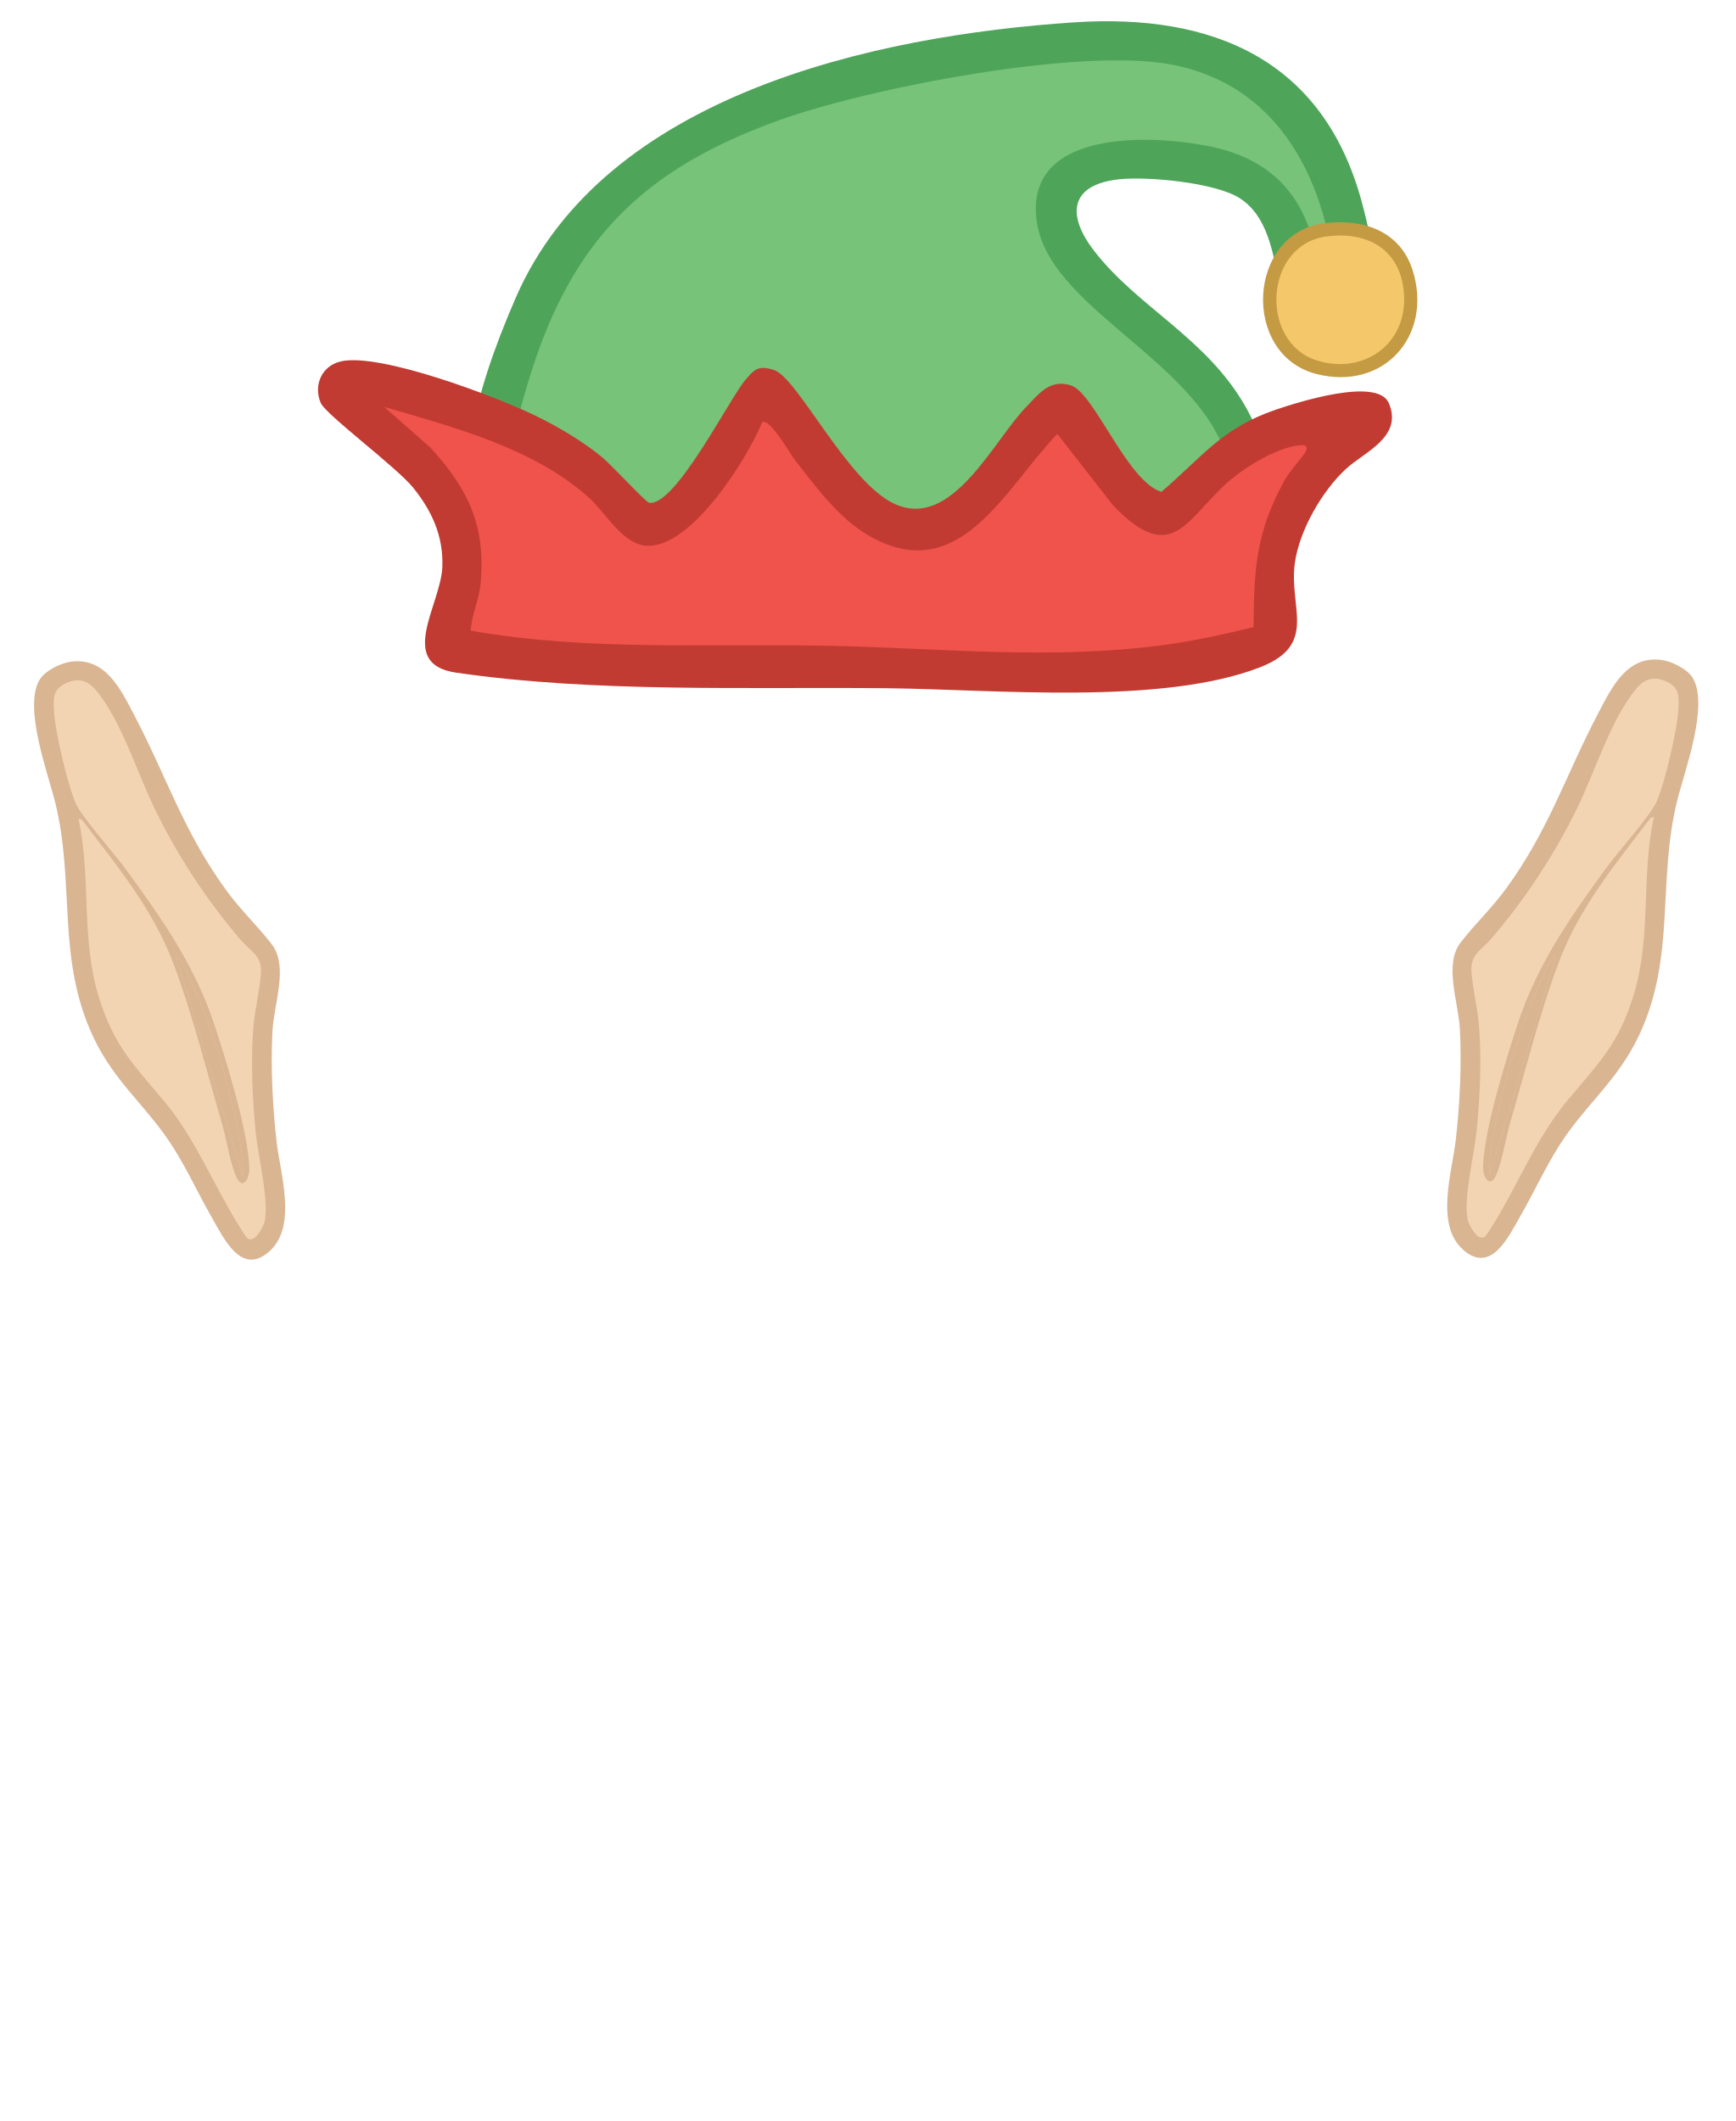
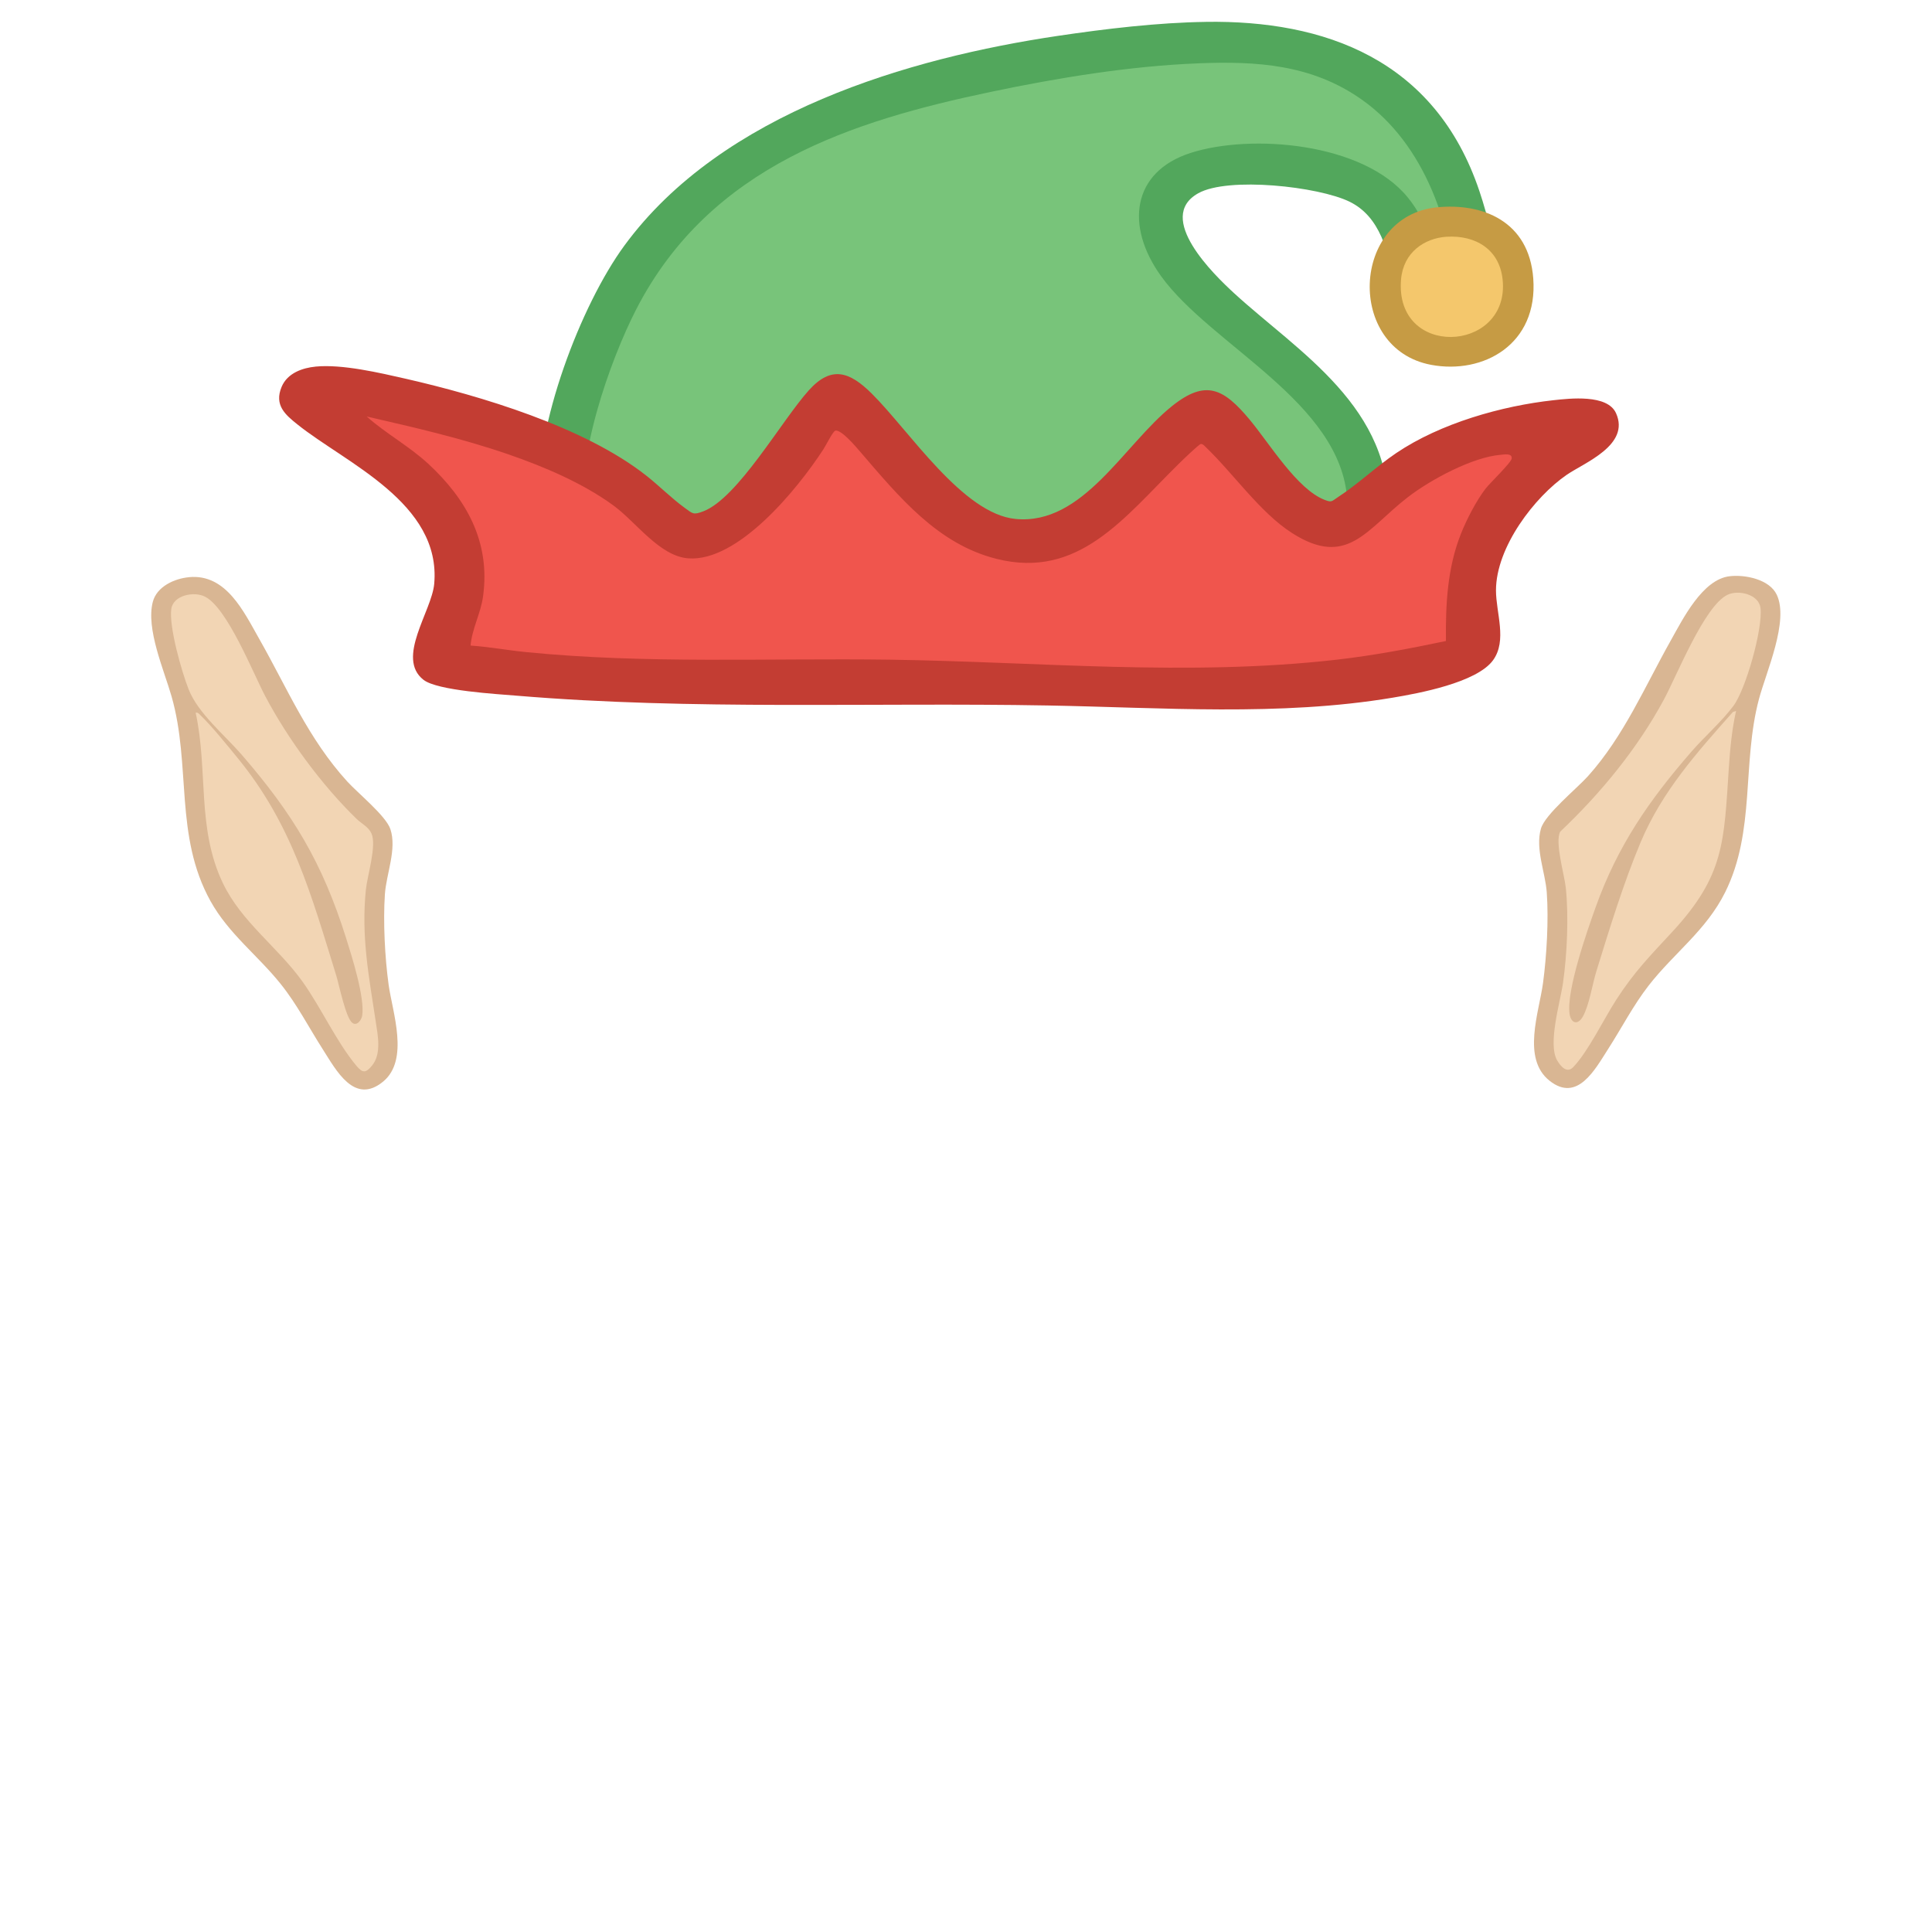
- <svg xmlns="http://www.w3.org/2000/svg" id="Head-Slot" viewBox="0 0 450 550">
+ <svg xmlns="http://www.w3.org/2000/svg" id="Head-Slot" viewBox="0 0 512 512">
  <defs>
    <style>
      .cls-1 {
-         fill: #f2d4b3;
+         fill: #d9b693;
      }

      .cls-2 {
-         fill: #c49a42;
+         fill: #c69b44;
      }

      .cls-3 {
-         fill: #d9b592;
+         fill: #f4c76c;
      }

      .cls-4 {
-         fill: #4ea55a;
+         fill: #52a75c;
      }

      .cls-5 {
-         fill: #76c379;
+         fill: #f2d5b4;
      }

      .cls-6 {
-         fill: #c23b32;
+         fill: #c33d33;
      }

      .cls-7 {
-         fill: #f0534c;
+         fill: #f0554d;
      }

      .cls-8 {
-         fill: #f4c76b;
+         fill: #78c47a;
      }
    </style>
  </defs>
  <g>
+     <path class="cls-1" d="M50.11,152.95c9.82-.92,14.49,9.15,18.57,16.33,7.48,13.16,12.97,26.44,23.36,37.84,2.82,3.09,10.23,9.09,11.41,12.59,1.78,5.27-1.09,11.91-1.45,17.29-.49,7.28-.01,16.72.99,23.97s5.57,19.91-1.49,25.69c-7.59,6.21-12.4-3.01-15.92-8.52-3.71-5.8-6.86-11.97-11.19-17.37-6.04-7.55-13.79-13.3-18.6-21.96-9.62-17.33-5.1-35.98-10.32-54.24-2-6.99-6.87-17.98-4.96-25.12,1.08-4.03,5.72-6.13,9.59-6.49Z" />
+     <path class="cls-1" d="M458.35,152.71c4.11-.49,10.56.81,12.5,4.88,3.32,6.95-2.78,20.43-4.7,27.64-4.56,17.08-.87,34.99-8.98,51.26-5.02,10.07-13.55,16.08-20.23,24.65-4.14,5.32-7.21,11.34-10.85,16.99-3.41,5.31-8.08,14.12-15.44,8.28-7.41-5.88-2.79-18.09-1.73-25.93.97-7.25,1.51-16.69.99-23.96-.38-5.35-3.09-11.56-1.55-16.92,1.09-3.78,9.49-10.6,12.48-13.92,9.49-10.58,15.04-23.69,21.92-35.92,3.21-5.72,8.39-16.19,15.59-17.05Z" />
+     <path class="cls-5" d="M51.84,188.88c.61-.12.84.23,1.21.59,3.08,2.95,7.04,7.9,9.83,11.29,14.5,17.64,19.59,36.32,26.23,57.77.77,2.5,2.51,11.22,4.26,12.54,1.24.93,2.44-.77,2.62-1.93.73-4.75-2.76-15.75-4.3-20.63-6.31-19.99-13.99-32.72-27.61-48.47-4.53-5.24-11.57-10.97-14.09-17.35-1.84-4.66-5.24-16.57-4.6-21.28.5-3.69,6.05-4.79,8.98-3.27,5.91,3.07,12.63,20.11,15.91,26.33,5.97,11.32,15.08,23.71,24.28,32.6,1.28,1.23,3.1,2.06,3.88,3.8,1.44,3.18-1.09,11.12-1.48,14.92-1.27,12.39.79,22.85,2.6,34.84.56,3.7,1.59,8.61-.93,11.71-1.67,2.06-2.51,2.1-4.17.11-5.33-6.38-9.36-15.43-14.34-22.38-6.57-9.14-16.12-15.74-21.04-26-6.99-14.57-3.89-29.89-7.23-45.2Z" />
+     <path class="cls-5" d="M460.08,188.4c-1.13,5-1.59,10.11-1.93,15.23-1.29,19.52-1.15,28.38-14.99,43.33-5.89,6.37-10.05,10.55-14.86,18.02-3.23,5-7.52,13.86-11.42,17.86-1.63,1.67-3.28-.22-4.2-1.79-2.58-4.36.8-15.41,1.53-20.56,1.09-7.58,1.53-17.57.75-25.16-.37-3.56-2.96-12.09-1.49-14.93,10.7-10.13,20.42-21.94,27.45-34.95,3.47-6.42,10.72-24.79,16.84-27.8,2.95-1.45,8.39-.13,8.8,3.52.62,5.43-3.88,21.47-7.2,25.92-3.12,4.17-7.56,8.03-11.03,12.01-11.26,12.93-19.62,24.99-25.45,41.27-2.27,6.33-7.81,22.15-6.93,28.3.36,2.53,2.17,3.14,3.54.7,1.68-3.01,2.5-8.54,3.58-12.02,3.44-11.13,7.21-23.44,11.71-34.13,5.69-13.51,14.88-23.75,24.48-34.56l.83-.25Z" />
+   </g>
+   <g>
    <g>
-       <path class="cls-5" d="M353,79.5c-3.46,4.08-12.63,6.26-13,5-3.89-13.38-12.54-41.26-26-44-15.29-3.11-43.74-7.12-40,17s48.15,38.61,50,69c1.43,23.44-28.74,33.31-47,35-30.49,2.82-94.74.41-124-7-30.42-7.7-26.58-35.42-19-60,10.97-35.57,29.04-55.39,64-68,23.44-8.45,81.25-17.58,105-13,30.06,5.8,48.86,38.1,50,66Z" />
-       <path class="cls-4" d="M278.41,5.8c35.99-2.4,64.76,9.61,74.71,46.69,2.49,9.27,9.1,36.2-6.17,36.66-20.94.63-10.67-28.48-25.65-37.84-6.34-3.96-23.73-5.63-31.19-4.81-12.87,1.41-13.49,9.38-6.47,18.48,11.44,14.83,29.16,22.54,39.39,40.61,12.89,22.76,6.26,47.44-18.9,56.94-27.65,10.44-95.33,6.37-126.02,2.97-60.93-6.74-67.48-35.21-44.36-88.35C156.59,24.67,226.46,9.26,278.41,5.8ZM346.61,78.5c-1.14-27.9-12.69-55.94-42.75-61.74-23.75-4.58-78.58,6.02-102.01,14.47-34.96,12.61-53.52,30.93-64.5,66.5-7.58,24.58-10.79,46.19,19.64,53.9,29.26,7.41,89.63,8.68,120.12,5.86,18.26-1.69,43.84-7.9,42.42-31.34-1.85-30.39-46.89-44.04-50.66-68.39s29.52-22.92,44.81-19.81c13.46,2.74,22.58,10.14,26.47,23.53.37,1.26,3.01,21.1,6.47,17.02Z" />
+       <path class="cls-4" d="M319.58,5.79c31.26-.46,60.72,9.82,72.48,44.86,4.31,12.83,12.91,47.09-9.41,43.14-17.41-3.08-8.49-32.29-25.03-40.35-8.23-4.01-32.15-6.67-40.08-2.22-11.48,6.44,4.2,21.6,9.49,26.46,16.94,15.55,42.4,30.35,40.87,59.41-2.07,39.43-52.9,40.17-78.53,40.9-24.19.69-48.52-.19-72.67-2.3-24.47-2.14-71.79-6.04-73.86-42.34-1.16-20.41,11.08-52.5,22.6-68.23,25.94-35.43,75.74-49.79,114.89-55.61,12.65-1.88,26.49-3.53,39.24-3.71Z" />
+       <path class="cls-8" d="M317.51,16.78c15.41-.6,30.07.22,43.38,9.62,16.73,11.81,24.33,33.8,25.46,55.2.19,3.55-2.44.73-3.24-1.03-4.5-9.85-1.92-18.19-9.99-28.19-11.82-14.64-41.65-17-57.63-11.84-15.53,5.01-17.36,19.39-7.78,32.66,13.29,18.4,47.71,33.35,49.32,59.26,2,32.25-42.59,33.4-62.19,34.26-28.59,1.25-58.45.66-86.94-2.59-16.53-1.89-48.03-4.28-52.65-26.35-3.2-15.28,6.44-42.37,13.37-55.83,19.62-38.1,57.46-49.93,93.91-57.59,17.75-3.73,36.91-6.87,54.98-7.57Z" />
    </g>
    <g>
-       <path class="cls-7" d="M196,104.5c1.84-1.35,10.76,9.41,12,11,5.32,6.8,10.52,14.58,18,19,23.73,14.01,34.25-11.73,48-26l17,20c15.93,16.67,15.22,1.59,27-8,4.14-3.37,19.91-9.14,25.2-9.93,1.23-.18,3.21-.49,2.41,1.42-.48,1.14-4.22,5.16-5.51,7.5-7.4,13.4-11.02,31.84-11.1,47.02-7.89,1.92-18.94,3.96-27,5-29.2,3.76-57.01,1.61-86,1-31.06-.66-66.36.41-97-5,.28-4.33.62-10.58,1-15,1.27-14.91-.22-21.28-10-32l-17-20c18.07,5.3,45.65,9.17,60,22,4.56,4.07,8.42,13.94,15,14,11.41.1,24.02-22.37,28-32Z" />
-       <path class="cls-6" d="M88.33,93.71c10.22-2.32,40.35,9.14,50.5,14.08,5.89,2.86,12.18,6.59,17.26,10.74,2.25,1.84,11.34,11.66,12.17,11.82,6.67,1.31,20.8-26.84,24.95-31.76,2.42-2.87,3.43-3.94,7.46-2.65,6.17,1.98,19.06,29.12,31.28,34.73,14.92,6.85,25.53-16.3,34.16-25.18,3.38-3.48,6.11-7.27,11.56-5.55,6.08,1.91,14.55,24.87,23.46,27.6,10.79-9.22,15.64-16.52,29.71-21.32,5.64-1.92,26.34-8.51,29.26-1.69,3.74,8.74-6.23,12.62-10.99,16.96-6.3,5.74-12.26,16.14-13.39,24.61-1.55,11.58,6.09,21.08-9.05,26.95-25.61,9.93-69.1,5.7-96.49,5.42-36.61-.38-75.78,1.22-111.95-4.05-15.47-2.25-3.9-17.72-3.54-27.39.3-7.96-2.66-14.48-7.54-20.54-4.32-5.36-22.68-18.96-23.99-22-1.98-4.61.31-9.67,5.19-10.77ZM197.63,109.5c-3.98,9.63-18.13,32.13-29.53,32.04-6.58-.06-10.92-8.48-15.47-12.55-14.35-12.83-34.93-18.18-53.01-23.48l11.96,10.52c9.78,10.72,14.33,20.1,13.07,35.01-.38,4.42-2.32,8.17-2.6,12.49,30.64,5.41,62.04,3.27,93.1,3.93,28.99.61,56.61,3.65,85.82-.1,8.06-1.04,16.17-2.82,24.06-4.74.08-15.17.66-24.73,8.06-38.13,1.29-2.33,5.03-6.36,5.51-7.5.8-1.91-1.18-1.6-2.41-1.42-5.28.79-12.46,5.05-16.59,8.42-11.78,9.59-15.08,23.71-31.01,7.04l-14.44-18.5c-13.75,14.27-25.5,40.18-49.23,26.17-7.48-4.42-13.4-12.48-18.72-19.28-1.24-1.59-6.73-11.26-8.57-9.91Z" />
-     </g>
-     <g>
-       <path class="cls-8" d="M343.7,60.15c11.79-1.6,20.9,3.99,21.53,16.36.7,13.71-11.45,22.14-24.32,18.03-15.84-5.06-14.66-32.03,2.79-34.4Z" />
-       <path class="cls-2" d="M343.61,57.86c9.97-1.2,19.55,2.14,22.7,12.33,5.25,16.95-7.6,31.28-25.05,26.77-19.43-5.02-17.98-36.66,2.34-39.11ZM343.95,61.31c-16.3,2.21-17.4,27.4-2.6,32.13,12.02,3.84,23.37-4.04,22.71-16.84-.59-11.56-9.1-16.77-20.11-15.28Z" />
+       <g>
+         <path class="cls-6" d="M83.63,97.15c7.05-.68,16.91,1.63,23.94,3.23,19.74,4.52,47.23,12.7,63.67,25.64,3.47,2.73,6.66,5.98,10.22,8.57,2.13,1.54,2.25,1.93,4.89.93,9.19-3.48,20.83-24.14,28.02-32.11,5.98-6.63,10.82-4.88,16.63.87,10.02,9.92,24.13,31.91,38.15,33.25,17.87,1.71,28.65-19.63,41.42-29.89,8.98-7.2,13.71-4.69,20.61,3.58,5.24,6.28,12.54,18.42,19.86,21.25,1.96.76,1.87.35,3.51-.71,5.25-3.4,10.19-8.13,15.46-11.69,11.75-7.93,28.01-12.51,41.67-14.01,4.29-.47,14.29-1.65,16.58,3.43,3.82,8.47-8.37,13.11-13.09,16.36-8.4,5.78-18.71,19.07-18.72,30.61,0,5.94,3.02,13.29-.78,18.51-4.35,5.97-19.87,8.8-26.64,9.93-29.84,4.99-61.25,2.6-91.32,2.06-46.77-.84-94.12,1.3-140.7-2.59-5.21-.44-21.08-1.32-24.78-4.21-7.37-5.77,2.18-18.15,2.84-25.42,1.92-21.47-23.45-31.99-36.27-42.28-3.13-2.51-6.22-5.07-4.16-9.96,1.55-3.68,5.6-5.01,8.96-5.34Z" />
+         <path class="cls-7" d="M383.2,169.87c-9.56,2.01-19.22,3.84-28.91,4.95-39.42,4.51-79.19.54-118.61,0-32.14-.44-64.33,1.17-96.31-2.01-4.89-.49-9.76-1.39-14.67-1.73.41-4.52,2.67-8.47,3.3-12.94,2.09-14.83-4.72-26.15-14.46-35.19-5.09-4.72-11.21-7.99-16.36-12.57,12.6,2.89,25.28,5.79,37.58,10.04,9.3,3.21,19.67,7.58,27.81,13.54,6.1,4.47,12.23,13.46,19.87,14.01,13.08.94,28.75-18.1,35.8-28.95.6-.92,2.53-4.79,3.15-4.9,1.59-.29,5.34,4.17,6.49,5.5,10.51,12.23,20.62,24.56,36.2,28.48,21.8,5.48,33.84-10.95,48.28-25.16.77-.76,5.37-5.23,5.88-5.28.44-.05.83.36,1.13.66,7.45,7.1,14.53,17.5,23.02,22.93,14.71,9.42,19.77-1.08,30.78-9.55,6.09-4.68,17.11-10.56,24.49-11.17,1-.08,3.08-.5,2.96.96-.09,1.08-5.78,6.53-6.89,7.96-2.48,3.21-5.04,8.16-6.58,12.04-3.57,8.99-4.07,18.66-3.96,28.39Z" />
+       </g>
+       <path class="cls-2" d="M380.84,54.94c12.05-1.19,24.36,3.65,25.49,18.85,1.3,17.48-13.23,25.48-27.05,22.9-22.63-4.22-21.29-39.5,1.56-41.75Z" />
+       <path class="cls-3" d="M383.44,62.74c7.35-.46,14.34,3.2,14.84,12.2,1.04,18.62-28.72,19.97-26.99-.87.6-7.16,6.15-10.96,12.14-11.34Z" />
    </g>
  </g>
-   <g>
-     <path class="cls-1" d="M64,322.5c-.44-.37-3.61-2.39-4-3-6.81-10.81-9.62-21.99-18-32s-14.09-15.27-18-28c-4.66-15.15-.65-24.74-4-40l-1-8c9.16,12.04,17.59,24.65,23,39,4.83,12.81,10.1,28.7,14,42,1.12,3.82,2.48,9.88,4,13,1.66,3.42-1.94,2.39-2,0-.26-9.47-6.92-21.58-10-31-5.11-15.65-8.47-31.93-18-45-2.93-4.02-8.37-13.36-10-17-2.09-4.66-6.78-21.89-7-27-.13-2.99-.9-8.39,2-10,3.34-1.85,8.65-.86,11,2,6.54,7.96,11.46,20.62,16,30,5.9,12.18,12.18,22.75,21,33,2.46,2.86,6.29,6.59,6,11s-.64,9.25-1,14c-.66,8.87-.91,18.15,0,27,.58,5.67,3.53,21.25,2,26-.45,1.39-4.21,5.51-6,4Z" />
-     <path class="cls-3" d="M63,305.16l-17.33-56.99c.69-.15.78.33,1.07.76.9,1.34,1.91,3.79,2.66,5.34,5.06,10.47,8.98,23.77,11.5,35.16,1.13,5.09,2.21,10.51,2.1,15.73Z" />
-     <path class="cls-3" d="M18.25,171.59c9.08-1.25,12.97,7.01,16.59,13.91,8.42,16.06,12.75,30.19,23.89,45.45,3.68,5.05,8.11,9.19,11.74,13.92,4.4,5.72.55,15.47.18,22.46-.49,9.18.02,19.51,1.06,28.64.96,8.47,5.43,22.05-1.88,28.54s-11.84-3.48-14.89-8.77c-3.42-5.95-6.28-12.25-9.94-18.06-6.65-10.59-15.14-16.79-20.73-28.6-9.73-20.53-4.73-39.95-9.97-61.03-1.92-7.74-8.4-24.96-3.92-31.97,1.39-2.18,5.34-4.12,7.87-4.47ZM64.1,321.06c1.79,1.51,3.94-2.51,4.39-3.91,1.53-4.75-1.57-17.49-2.15-23.16-.91-8.85-1.33-18.46-.67-27.33.36-4.75,1.69-9.83,1.99-14.34s-2.71-5.63-5.16-8.49c-8.82-10.25-16.55-22.04-22.45-34.22-4.54-9.38-8.56-22.61-15.1-30.56-2.35-2.86-5.11-3.42-8.45-1.57-2.9,1.61-2.63,3.87-2.5,6.86.22,5.11,3.57,19.35,5.66,24.01,1.63,3.64,10.03,13.02,12.96,17.04,9.53,13.07,18.04,25.2,23.15,40.85,3.08,9.42,8.63,27.34,8.88,36.81.06,2.39-1.66,5.72-3.32,2.3-1.52-3.12-2.7-10.36-3.82-14.18-3.9-13.3-7.66-28.36-12.49-41.17-5.41-14.35-14.67-25.47-23.83-37.5l-.84-.16c3.35,15.26.58,30.94,5.24,46.09,3.91,12.73,9.01,17.61,17.08,27.25s12.8,21.9,19.62,32.71c.39.61,1.39,2.31,1.82,2.67ZM63,305.16c.11-5.22-.97-10.63-2.1-15.73-2.53-11.39-6.45-24.69-11.5-35.16-.75-1.55-1.76-4-2.66-5.34-.29-.43-.37-.91-1.07-.76l17.33,56.99Z" />
-   </g>
-   <g>
-     <path class="cls-1" d="M385.18,322.06c.44-.37,3.61-2.39,4-3,6.81-10.81,9.62-21.99,18-32s14.09-15.27,18-28c4.66-15.15.65-24.74,4-40l1-8c-9.16,12.04-17.59,24.65-23,39-4.83,12.81-10.1,28.7-14,42-1.12,3.82-2.48,9.88-4,13-1.66,3.42,1.94,2.39,2,0,.26-9.47,6.92-21.58,10-31,5.11-15.65,8.47-31.93,18-45,2.93-4.02,8.37-13.36,10-17,2.09-4.66,6.78-21.89,7-27,.13-2.99.9-8.39-2-10-3.34-1.85-8.65-.86-11,2-6.54,7.96-11.46,20.62-16,30-5.9,12.18-12.18,22.75-21,33-2.46,2.86-6.29,6.59-6,11s.64,9.25,1,14c.66,8.87.91,18.15,0,27-.58,5.67-3.53,21.25-2,26,.45,1.39,4.21,5.51,6,4Z" />
-     <path class="cls-3" d="M386.18,304.72l17.33-56.99c-.69-.15-.78.33-1.07.76-.9,1.34-1.91,3.79-2.66,5.34-5.06,10.47-8.98,23.77-11.5,35.16-1.13,5.09-2.21,10.51-2.1,15.73Z" />
-     <path class="cls-3" d="M430.93,171.14c-9.08-1.25-12.97,7.01-16.59,13.91-8.42,16.06-12.75,30.19-23.89,45.45-3.68,5.05-8.11,9.19-11.74,13.92-4.4,5.72-.55,15.47-.18,22.46.49,9.18-.02,19.51-1.06,28.64-.96,8.47-5.43,22.05,1.88,28.54s11.84-3.48,14.89-8.77c3.42-5.95,6.28-12.25,9.94-18.06,6.65-10.59,15.14-16.79,20.73-28.6,9.73-20.53,4.73-39.95,9.97-61.03,1.92-7.74,8.4-24.96,3.92-31.97-1.39-2.18-5.34-4.12-7.87-4.47ZM385.08,320.62c-1.79,1.51-3.94-2.51-4.39-3.91-1.53-4.75,1.57-17.49,2.15-23.16.91-8.85,1.33-18.46.67-27.33-.36-4.75-1.69-9.83-1.99-14.34-.29-4.41,2.71-5.63,5.16-8.49,8.82-10.25,16.55-22.04,22.45-34.22,4.54-9.38,8.56-22.61,15.1-30.56,2.35-2.86,5.11-3.42,8.45-1.57,2.9,1.61,2.63,3.87,2.5,6.86-.22,5.11-3.57,19.35-5.66,24.01-1.63,3.64-10.03,13.02-12.96,17.04-9.53,13.07-18.04,25.2-23.15,40.85-3.08,9.42-8.63,27.34-8.88,36.81-.06,2.39,1.66,5.72,3.32,2.3,1.52-3.12,2.7-10.36,3.82-14.18,3.9-13.3,7.66-28.36,12.49-41.17,5.41-14.35,14.67-25.47,23.83-37.5l.84-.16c-3.35,15.26-.58,30.94-5.24,46.09-3.91,12.73-9.01,17.61-17.08,27.25-8.38,10.01-12.8,21.9-19.62,32.71-.39.61-1.39,2.31-1.82,2.67ZM386.18,304.72c-.11-5.22.97-10.63,2.1-15.73,2.53-11.39,6.45-24.69,11.5-35.16.75-1.55,1.76-4,2.66-5.34.29-.43.37-.91,1.07-.76l-17.33,56.99Z" />
-   </g>
</svg>
